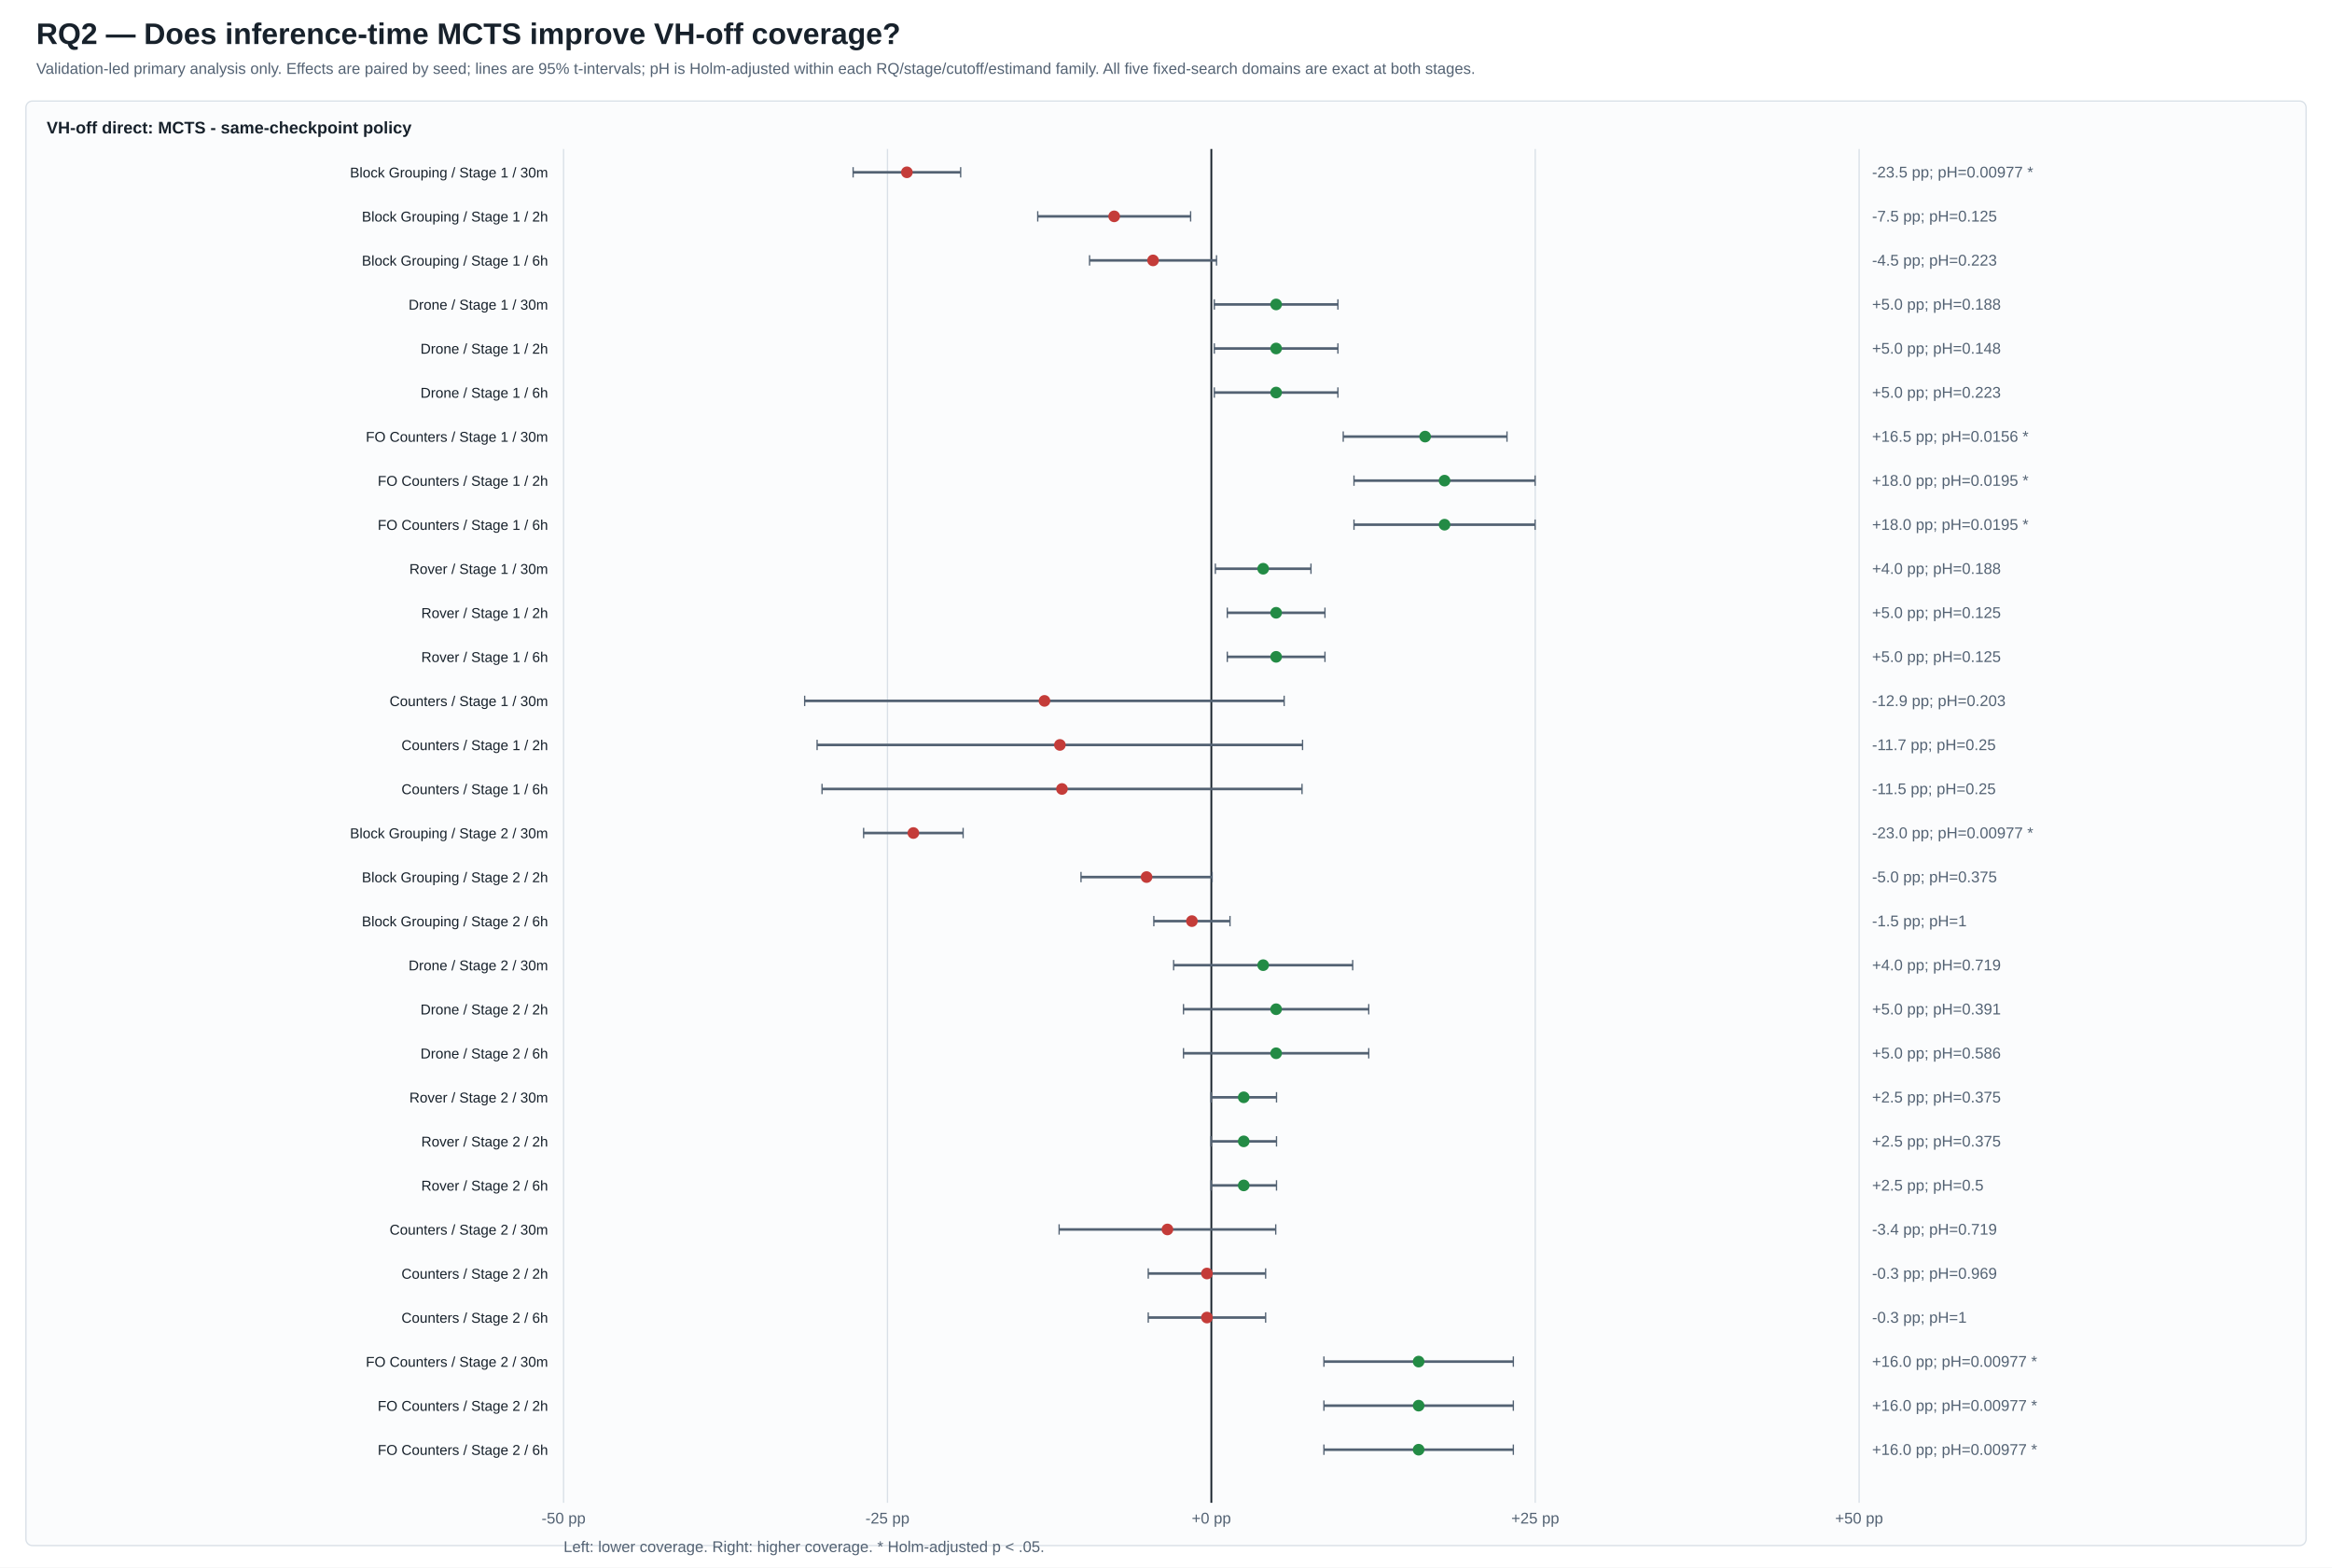
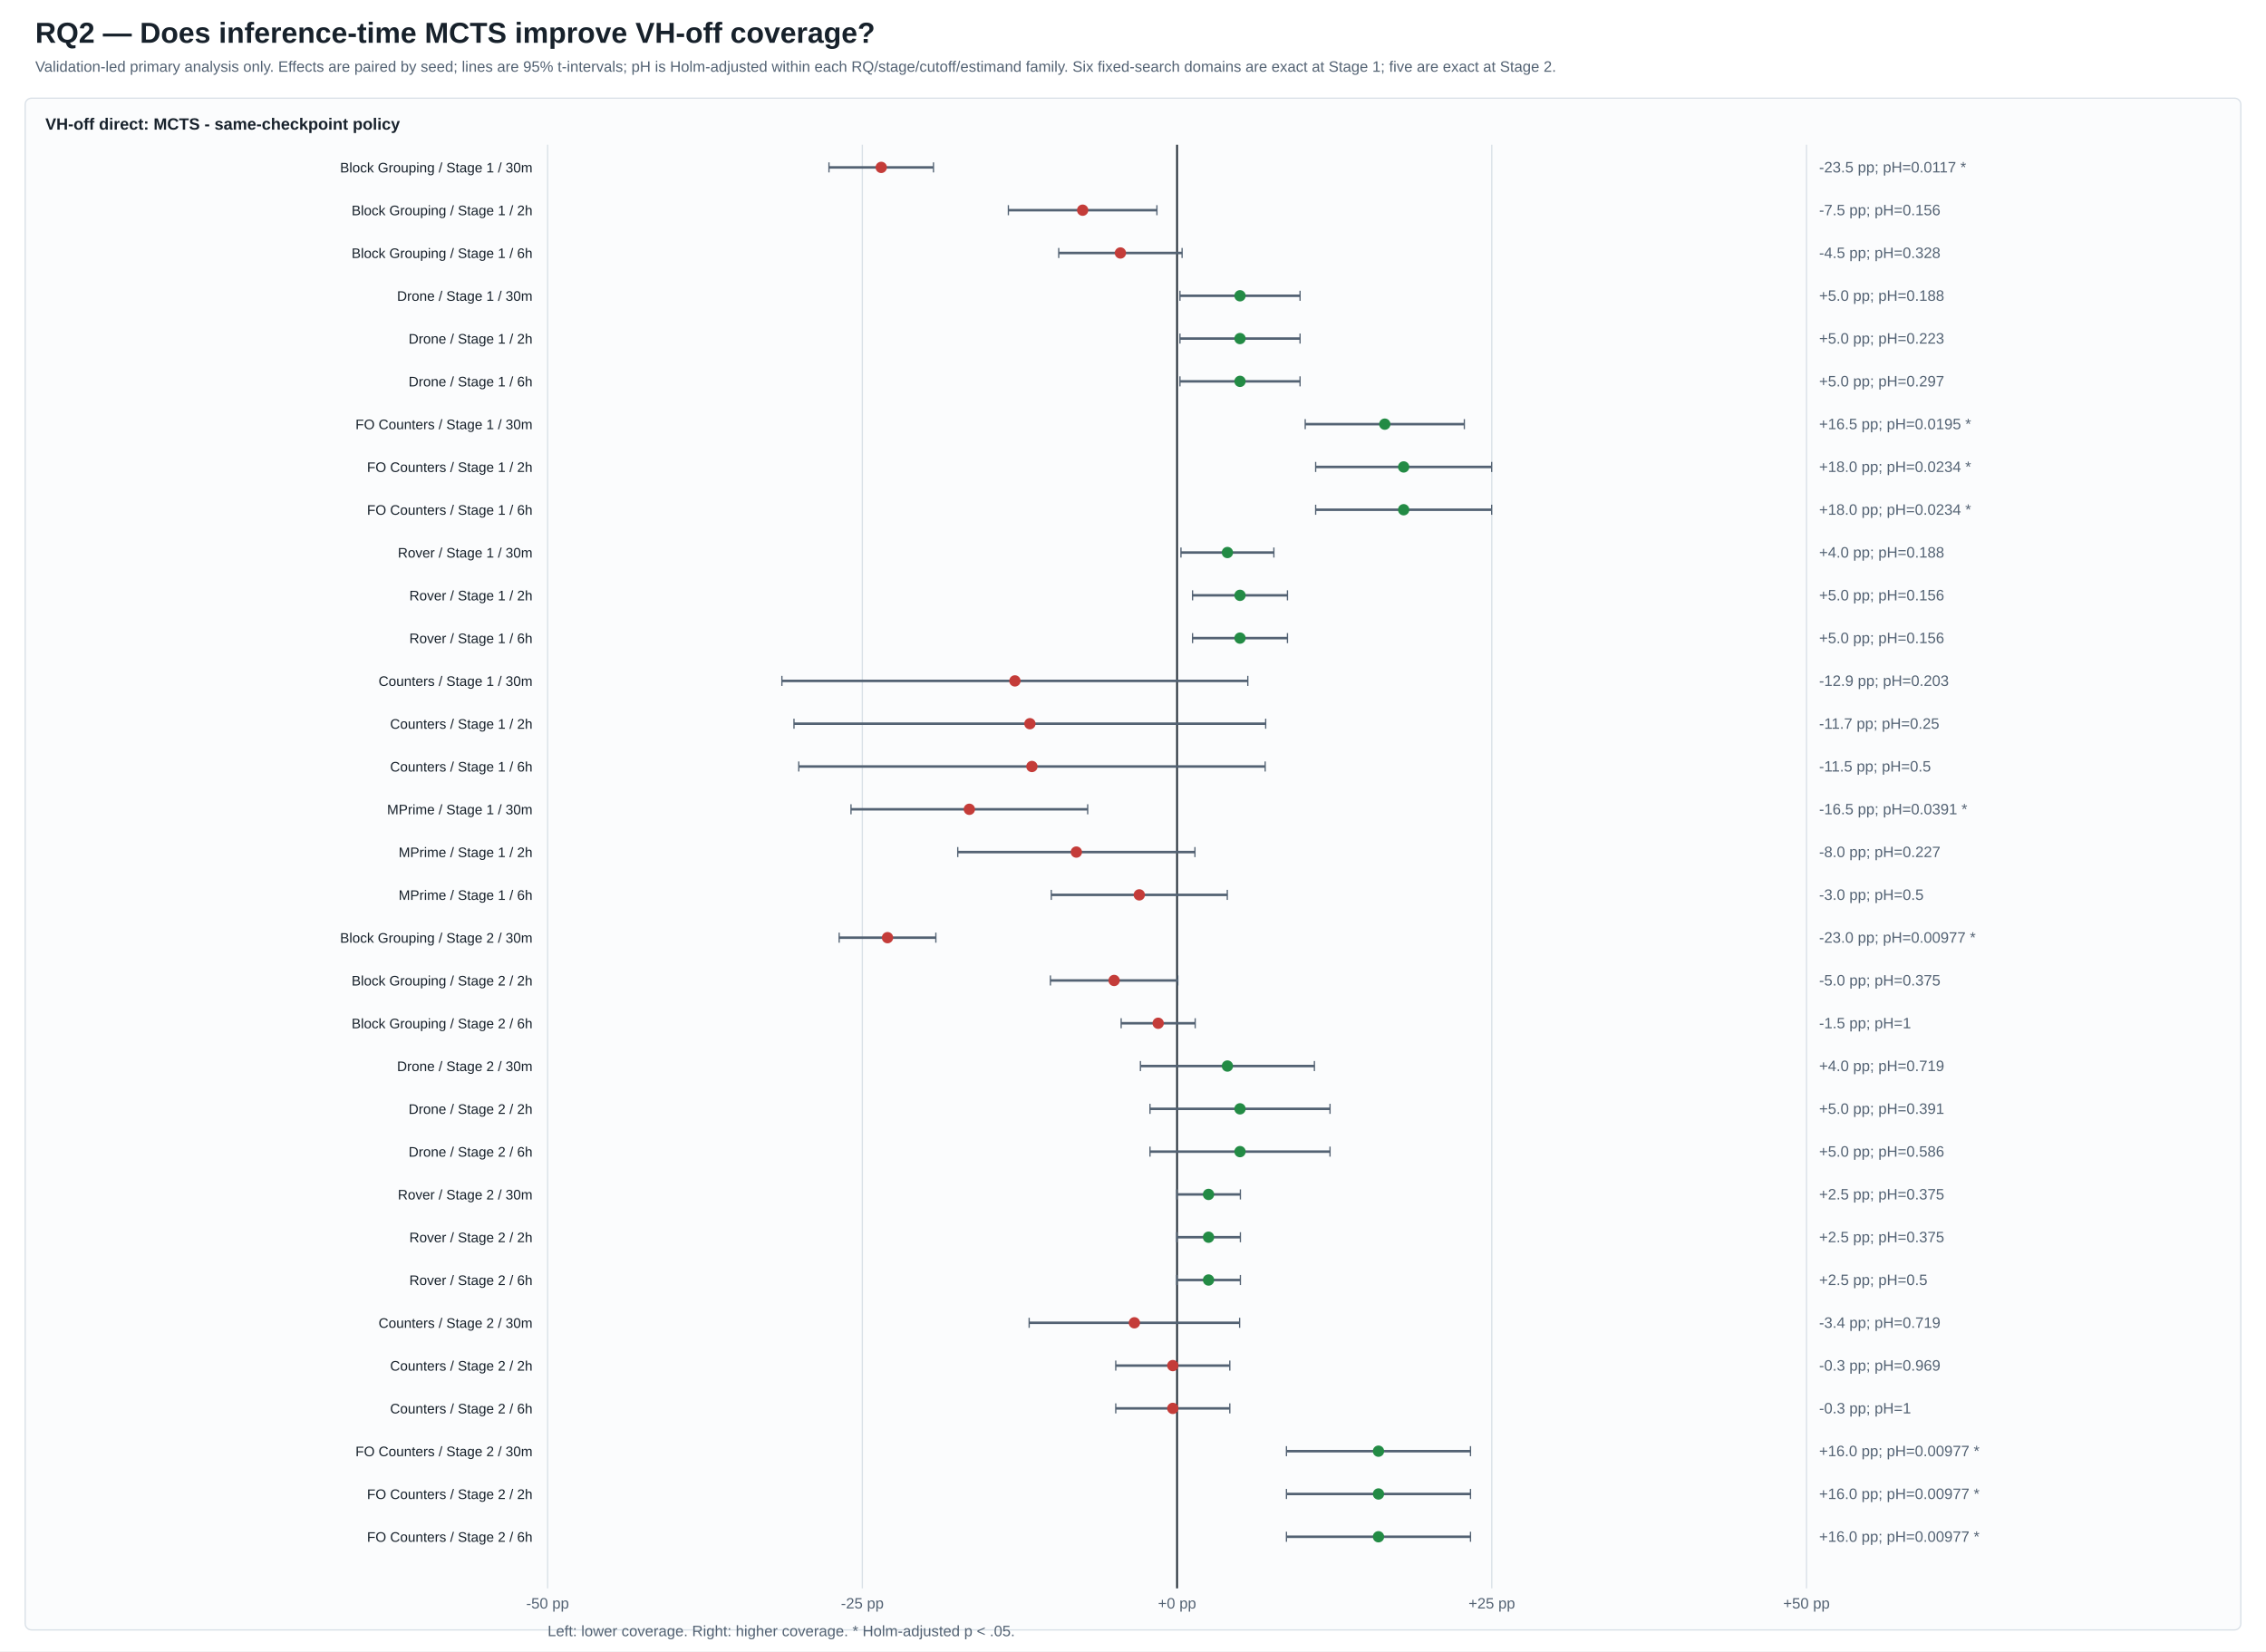
- <svg xmlns="http://www.w3.org/2000/svg" width="1800" height="1210" viewBox="0 0 1800 1210">
+ <svg xmlns="http://www.w3.org/2000/svg" width="1800" height="1312" viewBox="0 0 1800 1312">
  <rect width="100%" height="100%" fill="white" />
  <style>text{font-family:Segoe UI,Arial,sans-serif;fill:#17212b}.title{font-size:23px;font-weight:700}.sub{font-size:12px;fill:#536273}.label{font-size:11px}.head{font-size:13px;font-weight:700}</style>
  <text x="28" y="34" class="title">RQ2 — Does inference-time MCTS improve VH-off coverage?</text>
-   <text x="28" y="57" class="sub">Validation-led primary analysis only. Effects are paired by seed; lines are 95% t-intervals; pH is Holm-adjusted within each RQ/stage/cutoff/estimand family. All five fixed-search domains are exact at both stages.</text>
-   <rect x="20" y="78" width="1760" height="1115" rx="5" fill="#fbfcfd" stroke="#d9e0e7" />
+   <text x="28" y="57" class="sub">Validation-led primary analysis only. Effects are paired by seed; lines are 95% t-intervals; pH is Holm-adjusted within each RQ/stage/cutoff/estimand family. Six fixed-search domains are exact at Stage 1; five are exact at Stage 2.</text>
+   <rect x="20" y="78" width="1760" height="1217" rx="5" fill="#fbfcfd" stroke="#d9e0e7" />
  <text x="36" y="103" class="head">VH-off direct: MCTS - same-checkpoint policy</text>
-   <line x1="435.0" y1="115" x2="435.0" y2="1160" stroke="#d9e0e7" stroke-width="1" />
-   <text x="435.0" y="1176" text-anchor="middle" class="sub">-50 pp</text>
-   <line x1="685.0" y1="115" x2="685.0" y2="1160" stroke="#d9e0e7" stroke-width="1" />
-   <text x="685.0" y="1176" text-anchor="middle" class="sub">-25 pp</text>
-   <line x1="935.0" y1="115" x2="935.0" y2="1160" stroke="#17212b" stroke-width="1.4" />
-   <text x="935.0" y="1176" text-anchor="middle" class="sub">+0 pp</text>
-   <line x1="1185.0" y1="115" x2="1185.0" y2="1160" stroke="#d9e0e7" stroke-width="1" />
-   <text x="1185.0" y="1176" text-anchor="middle" class="sub">+25 pp</text>
-   <line x1="1435.0" y1="115" x2="1435.0" y2="1160" stroke="#d9e0e7" stroke-width="1" />
-   <text x="1435.0" y="1176" text-anchor="middle" class="sub">+50 pp</text>
+   <line x1="435.0" y1="115" x2="435.0" y2="1262" stroke="#d9e0e7" stroke-width="1" />
+   <text x="435.0" y="1278" text-anchor="middle" class="sub">-50 pp</text>
+   <line x1="685.0" y1="115" x2="685.0" y2="1262" stroke="#d9e0e7" stroke-width="1" />
+   <text x="685.0" y="1278" text-anchor="middle" class="sub">-25 pp</text>
+   <line x1="935.0" y1="115" x2="935.0" y2="1262" stroke="#17212b" stroke-width="1.4" />
+   <text x="935.0" y="1278" text-anchor="middle" class="sub">+0 pp</text>
+   <line x1="1185.0" y1="115" x2="1185.0" y2="1262" stroke="#d9e0e7" stroke-width="1" />
+   <text x="1185.0" y="1278" text-anchor="middle" class="sub">+25 pp</text>
+   <line x1="1435.0" y1="115" x2="1435.0" y2="1262" stroke="#d9e0e7" stroke-width="1" />
+   <text x="1435.0" y="1278" text-anchor="middle" class="sub">+50 pp</text>
  <text x="423" y="137" text-anchor="end" class="label">Block Grouping / Stage 1 / 30m</text>
  <line x1="658.5" y1="133" x2="741.5" y2="133" stroke="#536273" stroke-width="2" />
  <line x1="658.5" y1="129" x2="658.5" y2="137" stroke="#536273" />
  <line x1="741.5" y1="129" x2="741.5" y2="137" stroke="#536273" />
  <circle cx="700.0" cy="133" r="4.5" fill="#c43c39" />
-   <text x="1445" y="137" class="sub">-23.5 pp; pH=0.00977 *</text>
+   <text x="1445" y="137" class="sub">-23.5 pp; pH=0.0117 *</text>
  <text x="423" y="171" text-anchor="end" class="label">Block Grouping / Stage 1 / 2h</text>
  <line x1="801.0" y1="167" x2="919.0" y2="167" stroke="#536273" stroke-width="2" />
  <line x1="801.0" y1="163" x2="801.0" y2="171" stroke="#536273" />
  <line x1="919.0" y1="163" x2="919.0" y2="171" stroke="#536273" />
  <circle cx="860.0" cy="167" r="4.5" fill="#c43c39" />
-   <text x="1445" y="171" class="sub">-7.5 pp; pH=0.125</text>
+   <text x="1445" y="171" class="sub">-7.5 pp; pH=0.156</text>
  <text x="423" y="205" text-anchor="end" class="label">Block Grouping / Stage 1 / 6h</text>
  <line x1="841.0" y1="201" x2="939.0" y2="201" stroke="#536273" stroke-width="2" />
  <line x1="841.0" y1="197" x2="841.0" y2="205" stroke="#536273" />
  <line x1="939.0" y1="197" x2="939.0" y2="205" stroke="#536273" />
  <circle cx="890.0" cy="201" r="4.5" fill="#c43c39" />
-   <text x="1445" y="205" class="sub">-4.5 pp; pH=0.223</text>
+   <text x="1445" y="205" class="sub">-4.5 pp; pH=0.328</text>
  <text x="423" y="239" text-anchor="end" class="label">Drone / Stage 1 / 30m</text>
  <line x1="937.3" y1="235" x2="1032.7" y2="235" stroke="#536273" stroke-width="2" />
  <line x1="937.3" y1="231" x2="937.3" y2="239" stroke="#536273" />
  <line x1="1032.7" y1="231" x2="1032.7" y2="239" stroke="#536273" />
  <circle cx="985.0" cy="235" r="4.5" fill="#238b45" />
  <text x="1445" y="239" class="sub">+5.0 pp; pH=0.188</text>
  <text x="423" y="273" text-anchor="end" class="label">Drone / Stage 1 / 2h</text>
  <line x1="937.3" y1="269" x2="1032.7" y2="269" stroke="#536273" stroke-width="2" />
  <line x1="937.3" y1="265" x2="937.3" y2="273" stroke="#536273" />
  <line x1="1032.7" y1="265" x2="1032.7" y2="273" stroke="#536273" />
  <circle cx="985.0" cy="269" r="4.5" fill="#238b45" />
-   <text x="1445" y="273" class="sub">+5.0 pp; pH=0.148</text>
+   <text x="1445" y="273" class="sub">+5.0 pp; pH=0.223</text>
  <text x="423" y="307" text-anchor="end" class="label">Drone / Stage 1 / 6h</text>
  <line x1="937.3" y1="303" x2="1032.7" y2="303" stroke="#536273" stroke-width="2" />
  <line x1="937.3" y1="299" x2="937.3" y2="307" stroke="#536273" />
  <line x1="1032.7" y1="299" x2="1032.7" y2="307" stroke="#536273" />
  <circle cx="985.0" cy="303" r="4.5" fill="#238b45" />
-   <text x="1445" y="307" class="sub">+5.0 pp; pH=0.223</text>
+   <text x="1445" y="307" class="sub">+5.0 pp; pH=0.297</text>
  <text x="423" y="341" text-anchor="end" class="label">FO Counters / Stage 1 / 30m</text>
  <line x1="1036.8" y1="337" x2="1163.2" y2="337" stroke="#536273" stroke-width="2" />
  <line x1="1036.8" y1="333" x2="1036.8" y2="341" stroke="#536273" />
  <line x1="1163.2" y1="333" x2="1163.2" y2="341" stroke="#536273" />
  <circle cx="1100.0" cy="337" r="4.5" fill="#238b45" />
-   <text x="1445" y="341" class="sub">+16.5 pp; pH=0.0156 *</text>
+   <text x="1445" y="341" class="sub">+16.5 pp; pH=0.0195 *</text>
  <text x="423" y="375" text-anchor="end" class="label">FO Counters / Stage 1 / 2h</text>
  <line x1="1045.1" y1="371" x2="1184.9" y2="371" stroke="#536273" stroke-width="2" />
  <line x1="1045.1" y1="367" x2="1045.1" y2="375" stroke="#536273" />
  <line x1="1184.9" y1="367" x2="1184.9" y2="375" stroke="#536273" />
  <circle cx="1115.0" cy="371" r="4.5" fill="#238b45" />
-   <text x="1445" y="375" class="sub">+18.0 pp; pH=0.0195 *</text>
+   <text x="1445" y="375" class="sub">+18.0 pp; pH=0.0234 *</text>
  <text x="423" y="409" text-anchor="end" class="label">FO Counters / Stage 1 / 6h</text>
  <line x1="1045.1" y1="405" x2="1184.9" y2="405" stroke="#536273" stroke-width="2" />
  <line x1="1045.1" y1="401" x2="1045.1" y2="409" stroke="#536273" />
  <line x1="1184.9" y1="401" x2="1184.9" y2="409" stroke="#536273" />
  <circle cx="1115.0" cy="405" r="4.5" fill="#238b45" />
-   <text x="1445" y="409" class="sub">+18.0 pp; pH=0.0195 *</text>
+   <text x="1445" y="409" class="sub">+18.0 pp; pH=0.0234 *</text>
  <text x="423" y="443" text-anchor="end" class="label">Rover / Stage 1 / 30m</text>
  <line x1="938.1" y1="439" x2="1011.9" y2="439" stroke="#536273" stroke-width="2" />
  <line x1="938.1" y1="435" x2="938.1" y2="443" stroke="#536273" />
  <line x1="1011.9" y1="435" x2="1011.9" y2="443" stroke="#536273" />
  <circle cx="975.0" cy="439" r="4.5" fill="#238b45" />
  <text x="1445" y="443" class="sub">+4.0 pp; pH=0.188</text>
  <text x="423" y="477" text-anchor="end" class="label">Rover / Stage 1 / 2h</text>
  <line x1="947.3" y1="473" x2="1022.7" y2="473" stroke="#536273" stroke-width="2" />
  <line x1="947.3" y1="469" x2="947.3" y2="477" stroke="#536273" />
  <line x1="1022.7" y1="469" x2="1022.7" y2="477" stroke="#536273" />
  <circle cx="985.0" cy="473" r="4.5" fill="#238b45" />
-   <text x="1445" y="477" class="sub">+5.0 pp; pH=0.125</text>
+   <text x="1445" y="477" class="sub">+5.0 pp; pH=0.156</text>
  <text x="423" y="511" text-anchor="end" class="label">Rover / Stage 1 / 6h</text>
  <line x1="947.3" y1="507" x2="1022.7" y2="507" stroke="#536273" stroke-width="2" />
  <line x1="947.3" y1="503" x2="947.3" y2="511" stroke="#536273" />
  <line x1="1022.7" y1="503" x2="1022.7" y2="511" stroke="#536273" />
  <circle cx="985.0" cy="507" r="4.5" fill="#238b45" />
-   <text x="1445" y="511" class="sub">+5.0 pp; pH=0.125</text>
+   <text x="1445" y="511" class="sub">+5.0 pp; pH=0.156</text>
  <text x="423" y="545" text-anchor="end" class="label">Counters / Stage 1 / 30m</text>
  <line x1="621.1" y1="541" x2="991.2" y2="541" stroke="#536273" stroke-width="2" />
  <line x1="621.1" y1="537" x2="621.1" y2="545" stroke="#536273" />
  <line x1="991.2" y1="537" x2="991.2" y2="545" stroke="#536273" />
  <circle cx="806.2" cy="541" r="4.5" fill="#c43c39" />
  <text x="1445" y="545" class="sub">-12.9 pp; pH=0.203</text>
  <text x="423" y="579" text-anchor="end" class="label">Counters / Stage 1 / 2h</text>
  <line x1="630.7" y1="575" x2="1005.4" y2="575" stroke="#536273" stroke-width="2" />
  <line x1="630.7" y1="571" x2="630.7" y2="579" stroke="#536273" />
  <line x1="1005.4" y1="571" x2="1005.4" y2="579" stroke="#536273" />
  <circle cx="818.1" cy="575" r="4.5" fill="#c43c39" />
  <text x="1445" y="579" class="sub">-11.7 pp; pH=0.25</text>
  <text x="423" y="613" text-anchor="end" class="label">Counters / Stage 1 / 6h</text>
  <line x1="634.5" y1="609" x2="1005.0" y2="609" stroke="#536273" stroke-width="2" />
  <line x1="634.5" y1="605" x2="634.5" y2="613" stroke="#536273" />
  <line x1="1005.0" y1="605" x2="1005.0" y2="613" stroke="#536273" />
  <circle cx="819.7" cy="609" r="4.5" fill="#c43c39" />
-   <text x="1445" y="613" class="sub">-11.5 pp; pH=0.25</text>
-   <text x="423" y="647" text-anchor="end" class="label">Block Grouping / Stage 2 / 30m</text>
-   <line x1="666.6" y1="643" x2="743.4" y2="643" stroke="#536273" stroke-width="2" />
-   <line x1="666.6" y1="639" x2="666.6" y2="647" stroke="#536273" />
-   <line x1="743.4" y1="639" x2="743.4" y2="647" stroke="#536273" />
-   <circle cx="705.0" cy="643" r="4.5" fill="#c43c39" />
-   <text x="1445" y="647" class="sub">-23.0 pp; pH=0.00977 *</text>
-   <text x="423" y="681" text-anchor="end" class="label">Block Grouping / Stage 2 / 2h</text>
-   <line x1="834.4" y1="677" x2="935.6" y2="677" stroke="#536273" stroke-width="2" />
-   <line x1="834.4" y1="673" x2="834.4" y2="681" stroke="#536273" />
-   <line x1="935.6" y1="673" x2="935.6" y2="681" stroke="#536273" />
-   <circle cx="885.0" cy="677" r="4.5" fill="#c43c39" />
-   <text x="1445" y="681" class="sub">-5.0 pp; pH=0.375</text>
-   <text x="423" y="715" text-anchor="end" class="label">Block Grouping / Stage 2 / 6h</text>
-   <line x1="890.6" y1="711" x2="949.4" y2="711" stroke="#536273" stroke-width="2" />
-   <line x1="890.6" y1="707" x2="890.6" y2="715" stroke="#536273" />
-   <line x1="949.4" y1="707" x2="949.4" y2="715" stroke="#536273" />
-   <circle cx="920.0" cy="711" r="4.5" fill="#c43c39" />
-   <text x="1445" y="715" class="sub">-1.5 pp; pH=1</text>
-   <text x="423" y="749" text-anchor="end" class="label">Drone / Stage 2 / 30m</text>
-   <line x1="905.9" y1="745" x2="1044.1" y2="745" stroke="#536273" stroke-width="2" />
-   <line x1="905.9" y1="741" x2="905.9" y2="749" stroke="#536273" />
-   <line x1="1044.1" y1="741" x2="1044.1" y2="749" stroke="#536273" />
-   <circle cx="975.0" cy="745" r="4.5" fill="#238b45" />
-   <text x="1445" y="749" class="sub">+4.0 pp; pH=0.719</text>
-   <text x="423" y="783" text-anchor="end" class="label">Drone / Stage 2 / 2h</text>
-   <line x1="913.5" y1="779" x2="1056.5" y2="779" stroke="#536273" stroke-width="2" />
-   <line x1="913.5" y1="775" x2="913.5" y2="783" stroke="#536273" />
-   <line x1="1056.5" y1="775" x2="1056.5" y2="783" stroke="#536273" />
-   <circle cx="985.0" cy="779" r="4.5" fill="#238b45" />
-   <text x="1445" y="783" class="sub">+5.0 pp; pH=0.391</text>
-   <text x="423" y="817" text-anchor="end" class="label">Drone / Stage 2 / 6h</text>
-   <line x1="913.5" y1="813" x2="1056.5" y2="813" stroke="#536273" stroke-width="2" />
-   <line x1="913.5" y1="809" x2="913.5" y2="817" stroke="#536273" />
-   <line x1="1056.5" y1="809" x2="1056.5" y2="817" stroke="#536273" />
-   <circle cx="985.0" cy="813" r="4.5" fill="#238b45" />
-   <text x="1445" y="817" class="sub">+5.0 pp; pH=0.586</text>
-   <text x="423" y="851" text-anchor="end" class="label">Rover / Stage 2 / 30m</text>
-   <line x1="934.7" y1="847" x2="985.3" y2="847" stroke="#536273" stroke-width="2" />
-   <line x1="934.7" y1="843" x2="934.7" y2="851" stroke="#536273" />
-   <line x1="985.3" y1="843" x2="985.3" y2="851" stroke="#536273" />
-   <circle cx="960.0" cy="847" r="4.5" fill="#238b45" />
-   <text x="1445" y="851" class="sub">+2.5 pp; pH=0.375</text>
-   <text x="423" y="885" text-anchor="end" class="label">Rover / Stage 2 / 2h</text>
-   <line x1="934.7" y1="881" x2="985.3" y2="881" stroke="#536273" stroke-width="2" />
-   <line x1="934.7" y1="877" x2="934.7" y2="885" stroke="#536273" />
-   <line x1="985.3" y1="877" x2="985.3" y2="885" stroke="#536273" />
-   <circle cx="960.0" cy="881" r="4.5" fill="#238b45" />
-   <text x="1445" y="885" class="sub">+2.5 pp; pH=0.375</text>
-   <text x="423" y="919" text-anchor="end" class="label">Rover / Stage 2 / 6h</text>
-   <line x1="934.7" y1="915" x2="985.3" y2="915" stroke="#536273" stroke-width="2" />
-   <line x1="934.7" y1="911" x2="934.7" y2="919" stroke="#536273" />
-   <line x1="985.3" y1="911" x2="985.3" y2="919" stroke="#536273" />
-   <circle cx="960.0" cy="915" r="4.5" fill="#238b45" />
-   <text x="1445" y="919" class="sub">+2.5 pp; pH=0.5</text>
-   <text x="423" y="953" text-anchor="end" class="label">Counters / Stage 2 / 30m</text>
-   <line x1="817.5" y1="949" x2="984.7" y2="949" stroke="#536273" stroke-width="2" />
-   <line x1="817.5" y1="945" x2="817.5" y2="953" stroke="#536273" />
-   <line x1="984.7" y1="945" x2="984.7" y2="953" stroke="#536273" />
-   <circle cx="901.1" cy="949" r="4.5" fill="#c43c39" />
-   <text x="1445" y="953" class="sub">-3.4 pp; pH=0.719</text>
-   <text x="423" y="987" text-anchor="end" class="label">Counters / Stage 2 / 2h</text>
-   <line x1="886.3" y1="983" x2="976.9" y2="983" stroke="#536273" stroke-width="2" />
-   <line x1="886.3" y1="979" x2="886.3" y2="987" stroke="#536273" />
-   <line x1="976.9" y1="979" x2="976.9" y2="987" stroke="#536273" />
-   <circle cx="931.6" cy="983" r="4.5" fill="#c43c39" />
-   <text x="1445" y="987" class="sub">-0.3 pp; pH=0.969</text>
-   <text x="423" y="1021" text-anchor="end" class="label">Counters / Stage 2 / 6h</text>
-   <line x1="886.3" y1="1017" x2="976.9" y2="1017" stroke="#536273" stroke-width="2" />
-   <line x1="886.3" y1="1013" x2="886.3" y2="1021" stroke="#536273" />
-   <line x1="976.9" y1="1013" x2="976.9" y2="1021" stroke="#536273" />
-   <circle cx="931.6" cy="1017" r="4.5" fill="#c43c39" />
-   <text x="1445" y="1021" class="sub">-0.3 pp; pH=1</text>
-   <text x="423" y="1055" text-anchor="end" class="label">FO Counters / Stage 2 / 30m</text>
-   <line x1="1021.9" y1="1051" x2="1168.1" y2="1051" stroke="#536273" stroke-width="2" />
-   <line x1="1021.9" y1="1047" x2="1021.9" y2="1055" stroke="#536273" />
-   <line x1="1168.1" y1="1047" x2="1168.1" y2="1055" stroke="#536273" />
-   <circle cx="1095.0" cy="1051" r="4.5" fill="#238b45" />
-   <text x="1445" y="1055" class="sub">+16.0 pp; pH=0.00977 *</text>
-   <text x="423" y="1089" text-anchor="end" class="label">FO Counters / Stage 2 / 2h</text>
-   <line x1="1021.9" y1="1085" x2="1168.1" y2="1085" stroke="#536273" stroke-width="2" />
-   <line x1="1021.9" y1="1081" x2="1021.9" y2="1089" stroke="#536273" />
-   <line x1="1168.1" y1="1081" x2="1168.1" y2="1089" stroke="#536273" />
-   <circle cx="1095.0" cy="1085" r="4.5" fill="#238b45" />
-   <text x="1445" y="1089" class="sub">+16.0 pp; pH=0.00977 *</text>
-   <text x="423" y="1123" text-anchor="end" class="label">FO Counters / Stage 2 / 6h</text>
-   <line x1="1021.9" y1="1119" x2="1168.1" y2="1119" stroke="#536273" stroke-width="2" />
-   <line x1="1021.9" y1="1115" x2="1021.9" y2="1123" stroke="#536273" />
-   <line x1="1168.1" y1="1115" x2="1168.1" y2="1123" stroke="#536273" />
-   <circle cx="1095.0" cy="1119" r="4.5" fill="#238b45" />
-   <text x="1445" y="1123" class="sub">+16.0 pp; pH=0.00977 *</text>
-   <text x="435" y="1198" class="sub">Left: lower coverage. Right: higher coverage. * Holm-adjusted p &lt; .05.</text>
+   <text x="1445" y="613" class="sub">-11.5 pp; pH=0.5</text>
+   <text x="423" y="647" text-anchor="end" class="label">MPrime / Stage 1 / 30m</text>
+   <line x1="676.0" y1="643" x2="864.0" y2="643" stroke="#536273" stroke-width="2" />
+   <line x1="676.0" y1="639" x2="676.0" y2="647" stroke="#536273" />
+   <line x1="864.0" y1="639" x2="864.0" y2="647" stroke="#536273" />
+   <circle cx="770.0" cy="643" r="4.5" fill="#c43c39" />
+   <text x="1445" y="647" class="sub">-16.5 pp; pH=0.0391 *</text>
+   <text x="423" y="681" text-anchor="end" class="label">MPrime / Stage 1 / 2h</text>
+   <line x1="760.8" y1="677" x2="949.2" y2="677" stroke="#536273" stroke-width="2" />
+   <line x1="760.8" y1="673" x2="760.8" y2="681" stroke="#536273" />
+   <line x1="949.2" y1="673" x2="949.2" y2="681" stroke="#536273" />
+   <circle cx="855.0" cy="677" r="4.5" fill="#c43c39" />
+   <text x="1445" y="681" class="sub">-8.0 pp; pH=0.227</text>
+   <text x="423" y="715" text-anchor="end" class="label">MPrime / Stage 1 / 6h</text>
+   <line x1="835.1" y1="711" x2="974.9" y2="711" stroke="#536273" stroke-width="2" />
+   <line x1="835.1" y1="707" x2="835.1" y2="715" stroke="#536273" />
+   <line x1="974.9" y1="707" x2="974.9" y2="715" stroke="#536273" />
+   <circle cx="905.0" cy="711" r="4.5" fill="#c43c39" />
+   <text x="1445" y="715" class="sub">-3.0 pp; pH=0.5</text>
+   <text x="423" y="749" text-anchor="end" class="label">Block Grouping / Stage 2 / 30m</text>
+   <line x1="666.6" y1="745" x2="743.4" y2="745" stroke="#536273" stroke-width="2" />
+   <line x1="666.6" y1="741" x2="666.6" y2="749" stroke="#536273" />
+   <line x1="743.4" y1="741" x2="743.4" y2="749" stroke="#536273" />
+   <circle cx="705.0" cy="745" r="4.5" fill="#c43c39" />
+   <text x="1445" y="749" class="sub">-23.0 pp; pH=0.00977 *</text>
+   <text x="423" y="783" text-anchor="end" class="label">Block Grouping / Stage 2 / 2h</text>
+   <line x1="834.4" y1="779" x2="935.6" y2="779" stroke="#536273" stroke-width="2" />
+   <line x1="834.4" y1="775" x2="834.4" y2="783" stroke="#536273" />
+   <line x1="935.6" y1="775" x2="935.6" y2="783" stroke="#536273" />
+   <circle cx="885.0" cy="779" r="4.5" fill="#c43c39" />
+   <text x="1445" y="783" class="sub">-5.0 pp; pH=0.375</text>
+   <text x="423" y="817" text-anchor="end" class="label">Block Grouping / Stage 2 / 6h</text>
+   <line x1="890.6" y1="813" x2="949.4" y2="813" stroke="#536273" stroke-width="2" />
+   <line x1="890.6" y1="809" x2="890.6" y2="817" stroke="#536273" />
+   <line x1="949.4" y1="809" x2="949.4" y2="817" stroke="#536273" />
+   <circle cx="920.0" cy="813" r="4.5" fill="#c43c39" />
+   <text x="1445" y="817" class="sub">-1.5 pp; pH=1</text>
+   <text x="423" y="851" text-anchor="end" class="label">Drone / Stage 2 / 30m</text>
+   <line x1="905.9" y1="847" x2="1044.1" y2="847" stroke="#536273" stroke-width="2" />
+   <line x1="905.9" y1="843" x2="905.9" y2="851" stroke="#536273" />
+   <line x1="1044.1" y1="843" x2="1044.1" y2="851" stroke="#536273" />
+   <circle cx="975.0" cy="847" r="4.5" fill="#238b45" />
+   <text x="1445" y="851" class="sub">+4.0 pp; pH=0.719</text>
+   <text x="423" y="885" text-anchor="end" class="label">Drone / Stage 2 / 2h</text>
+   <line x1="913.5" y1="881" x2="1056.5" y2="881" stroke="#536273" stroke-width="2" />
+   <line x1="913.5" y1="877" x2="913.5" y2="885" stroke="#536273" />
+   <line x1="1056.5" y1="877" x2="1056.5" y2="885" stroke="#536273" />
+   <circle cx="985.0" cy="881" r="4.5" fill="#238b45" />
+   <text x="1445" y="885" class="sub">+5.0 pp; pH=0.391</text>
+   <text x="423" y="919" text-anchor="end" class="label">Drone / Stage 2 / 6h</text>
+   <line x1="913.5" y1="915" x2="1056.5" y2="915" stroke="#536273" stroke-width="2" />
+   <line x1="913.5" y1="911" x2="913.5" y2="919" stroke="#536273" />
+   <line x1="1056.5" y1="911" x2="1056.5" y2="919" stroke="#536273" />
+   <circle cx="985.0" cy="915" r="4.5" fill="#238b45" />
+   <text x="1445" y="919" class="sub">+5.0 pp; pH=0.586</text>
+   <text x="423" y="953" text-anchor="end" class="label">Rover / Stage 2 / 30m</text>
+   <line x1="934.7" y1="949" x2="985.3" y2="949" stroke="#536273" stroke-width="2" />
+   <line x1="934.7" y1="945" x2="934.7" y2="953" stroke="#536273" />
+   <line x1="985.3" y1="945" x2="985.3" y2="953" stroke="#536273" />
+   <circle cx="960.0" cy="949" r="4.5" fill="#238b45" />
+   <text x="1445" y="953" class="sub">+2.5 pp; pH=0.375</text>
+   <text x="423" y="987" text-anchor="end" class="label">Rover / Stage 2 / 2h</text>
+   <line x1="934.7" y1="983" x2="985.3" y2="983" stroke="#536273" stroke-width="2" />
+   <line x1="934.7" y1="979" x2="934.7" y2="987" stroke="#536273" />
+   <line x1="985.3" y1="979" x2="985.3" y2="987" stroke="#536273" />
+   <circle cx="960.0" cy="983" r="4.5" fill="#238b45" />
+   <text x="1445" y="987" class="sub">+2.5 pp; pH=0.375</text>
+   <text x="423" y="1021" text-anchor="end" class="label">Rover / Stage 2 / 6h</text>
+   <line x1="934.7" y1="1017" x2="985.3" y2="1017" stroke="#536273" stroke-width="2" />
+   <line x1="934.7" y1="1013" x2="934.7" y2="1021" stroke="#536273" />
+   <line x1="985.3" y1="1013" x2="985.3" y2="1021" stroke="#536273" />
+   <circle cx="960.0" cy="1017" r="4.5" fill="#238b45" />
+   <text x="1445" y="1021" class="sub">+2.5 pp; pH=0.5</text>
+   <text x="423" y="1055" text-anchor="end" class="label">Counters / Stage 2 / 30m</text>
+   <line x1="817.5" y1="1051" x2="984.7" y2="1051" stroke="#536273" stroke-width="2" />
+   <line x1="817.5" y1="1047" x2="817.5" y2="1055" stroke="#536273" />
+   <line x1="984.7" y1="1047" x2="984.7" y2="1055" stroke="#536273" />
+   <circle cx="901.1" cy="1051" r="4.5" fill="#c43c39" />
+   <text x="1445" y="1055" class="sub">-3.4 pp; pH=0.719</text>
+   <text x="423" y="1089" text-anchor="end" class="label">Counters / Stage 2 / 2h</text>
+   <line x1="886.3" y1="1085" x2="976.9" y2="1085" stroke="#536273" stroke-width="2" />
+   <line x1="886.3" y1="1081" x2="886.3" y2="1089" stroke="#536273" />
+   <line x1="976.9" y1="1081" x2="976.9" y2="1089" stroke="#536273" />
+   <circle cx="931.6" cy="1085" r="4.5" fill="#c43c39" />
+   <text x="1445" y="1089" class="sub">-0.3 pp; pH=0.969</text>
+   <text x="423" y="1123" text-anchor="end" class="label">Counters / Stage 2 / 6h</text>
+   <line x1="886.3" y1="1119" x2="976.9" y2="1119" stroke="#536273" stroke-width="2" />
+   <line x1="886.3" y1="1115" x2="886.3" y2="1123" stroke="#536273" />
+   <line x1="976.9" y1="1115" x2="976.9" y2="1123" stroke="#536273" />
+   <circle cx="931.6" cy="1119" r="4.5" fill="#c43c39" />
+   <text x="1445" y="1123" class="sub">-0.3 pp; pH=1</text>
+   <text x="423" y="1157" text-anchor="end" class="label">FO Counters / Stage 2 / 30m</text>
+   <line x1="1021.9" y1="1153" x2="1168.1" y2="1153" stroke="#536273" stroke-width="2" />
+   <line x1="1021.9" y1="1149" x2="1021.9" y2="1157" stroke="#536273" />
+   <line x1="1168.1" y1="1149" x2="1168.1" y2="1157" stroke="#536273" />
+   <circle cx="1095.0" cy="1153" r="4.5" fill="#238b45" />
+   <text x="1445" y="1157" class="sub">+16.0 pp; pH=0.00977 *</text>
+   <text x="423" y="1191" text-anchor="end" class="label">FO Counters / Stage 2 / 2h</text>
+   <line x1="1021.9" y1="1187" x2="1168.1" y2="1187" stroke="#536273" stroke-width="2" />
+   <line x1="1021.9" y1="1183" x2="1021.9" y2="1191" stroke="#536273" />
+   <line x1="1168.1" y1="1183" x2="1168.1" y2="1191" stroke="#536273" />
+   <circle cx="1095.0" cy="1187" r="4.5" fill="#238b45" />
+   <text x="1445" y="1191" class="sub">+16.0 pp; pH=0.00977 *</text>
+   <text x="423" y="1225" text-anchor="end" class="label">FO Counters / Stage 2 / 6h</text>
+   <line x1="1021.9" y1="1221" x2="1168.1" y2="1221" stroke="#536273" stroke-width="2" />
+   <line x1="1021.9" y1="1217" x2="1021.9" y2="1225" stroke="#536273" />
+   <line x1="1168.1" y1="1217" x2="1168.1" y2="1225" stroke="#536273" />
+   <circle cx="1095.0" cy="1221" r="4.5" fill="#238b45" />
+   <text x="1445" y="1225" class="sub">+16.0 pp; pH=0.00977 *</text>
+   <text x="435" y="1300" class="sub">Left: lower coverage. Right: higher coverage. * Holm-adjusted p &lt; .05.</text>
</svg>
